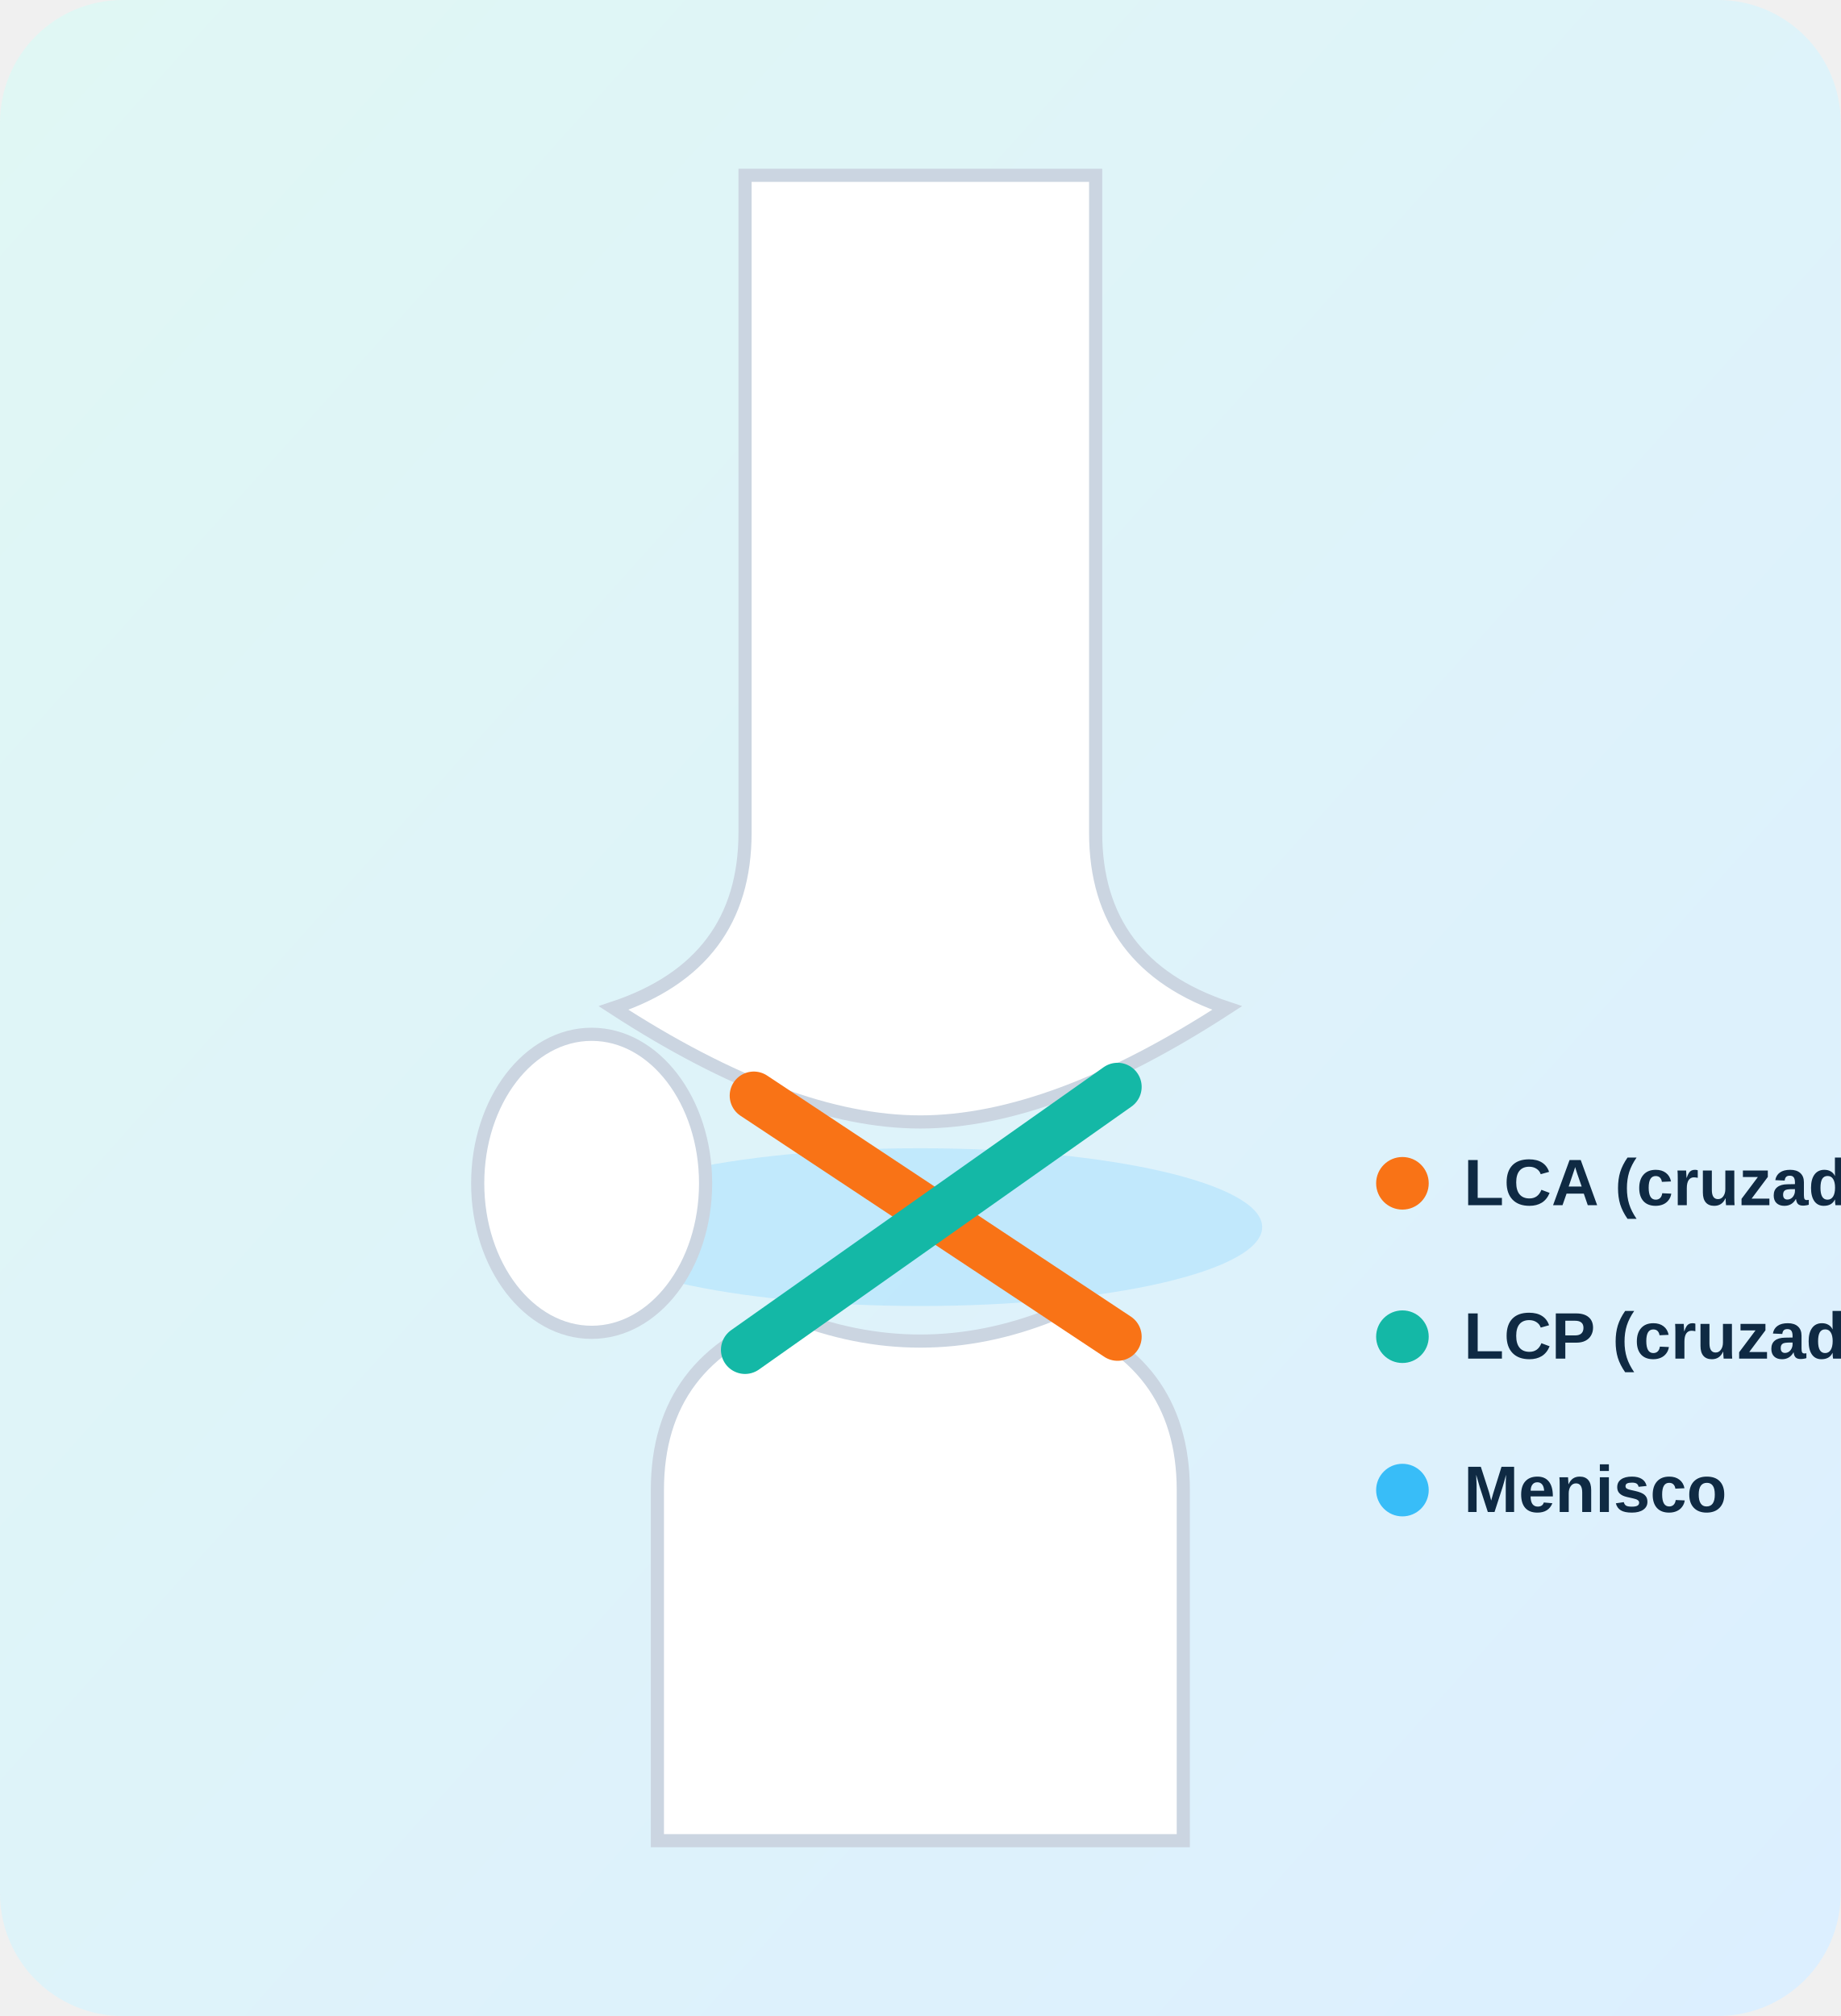
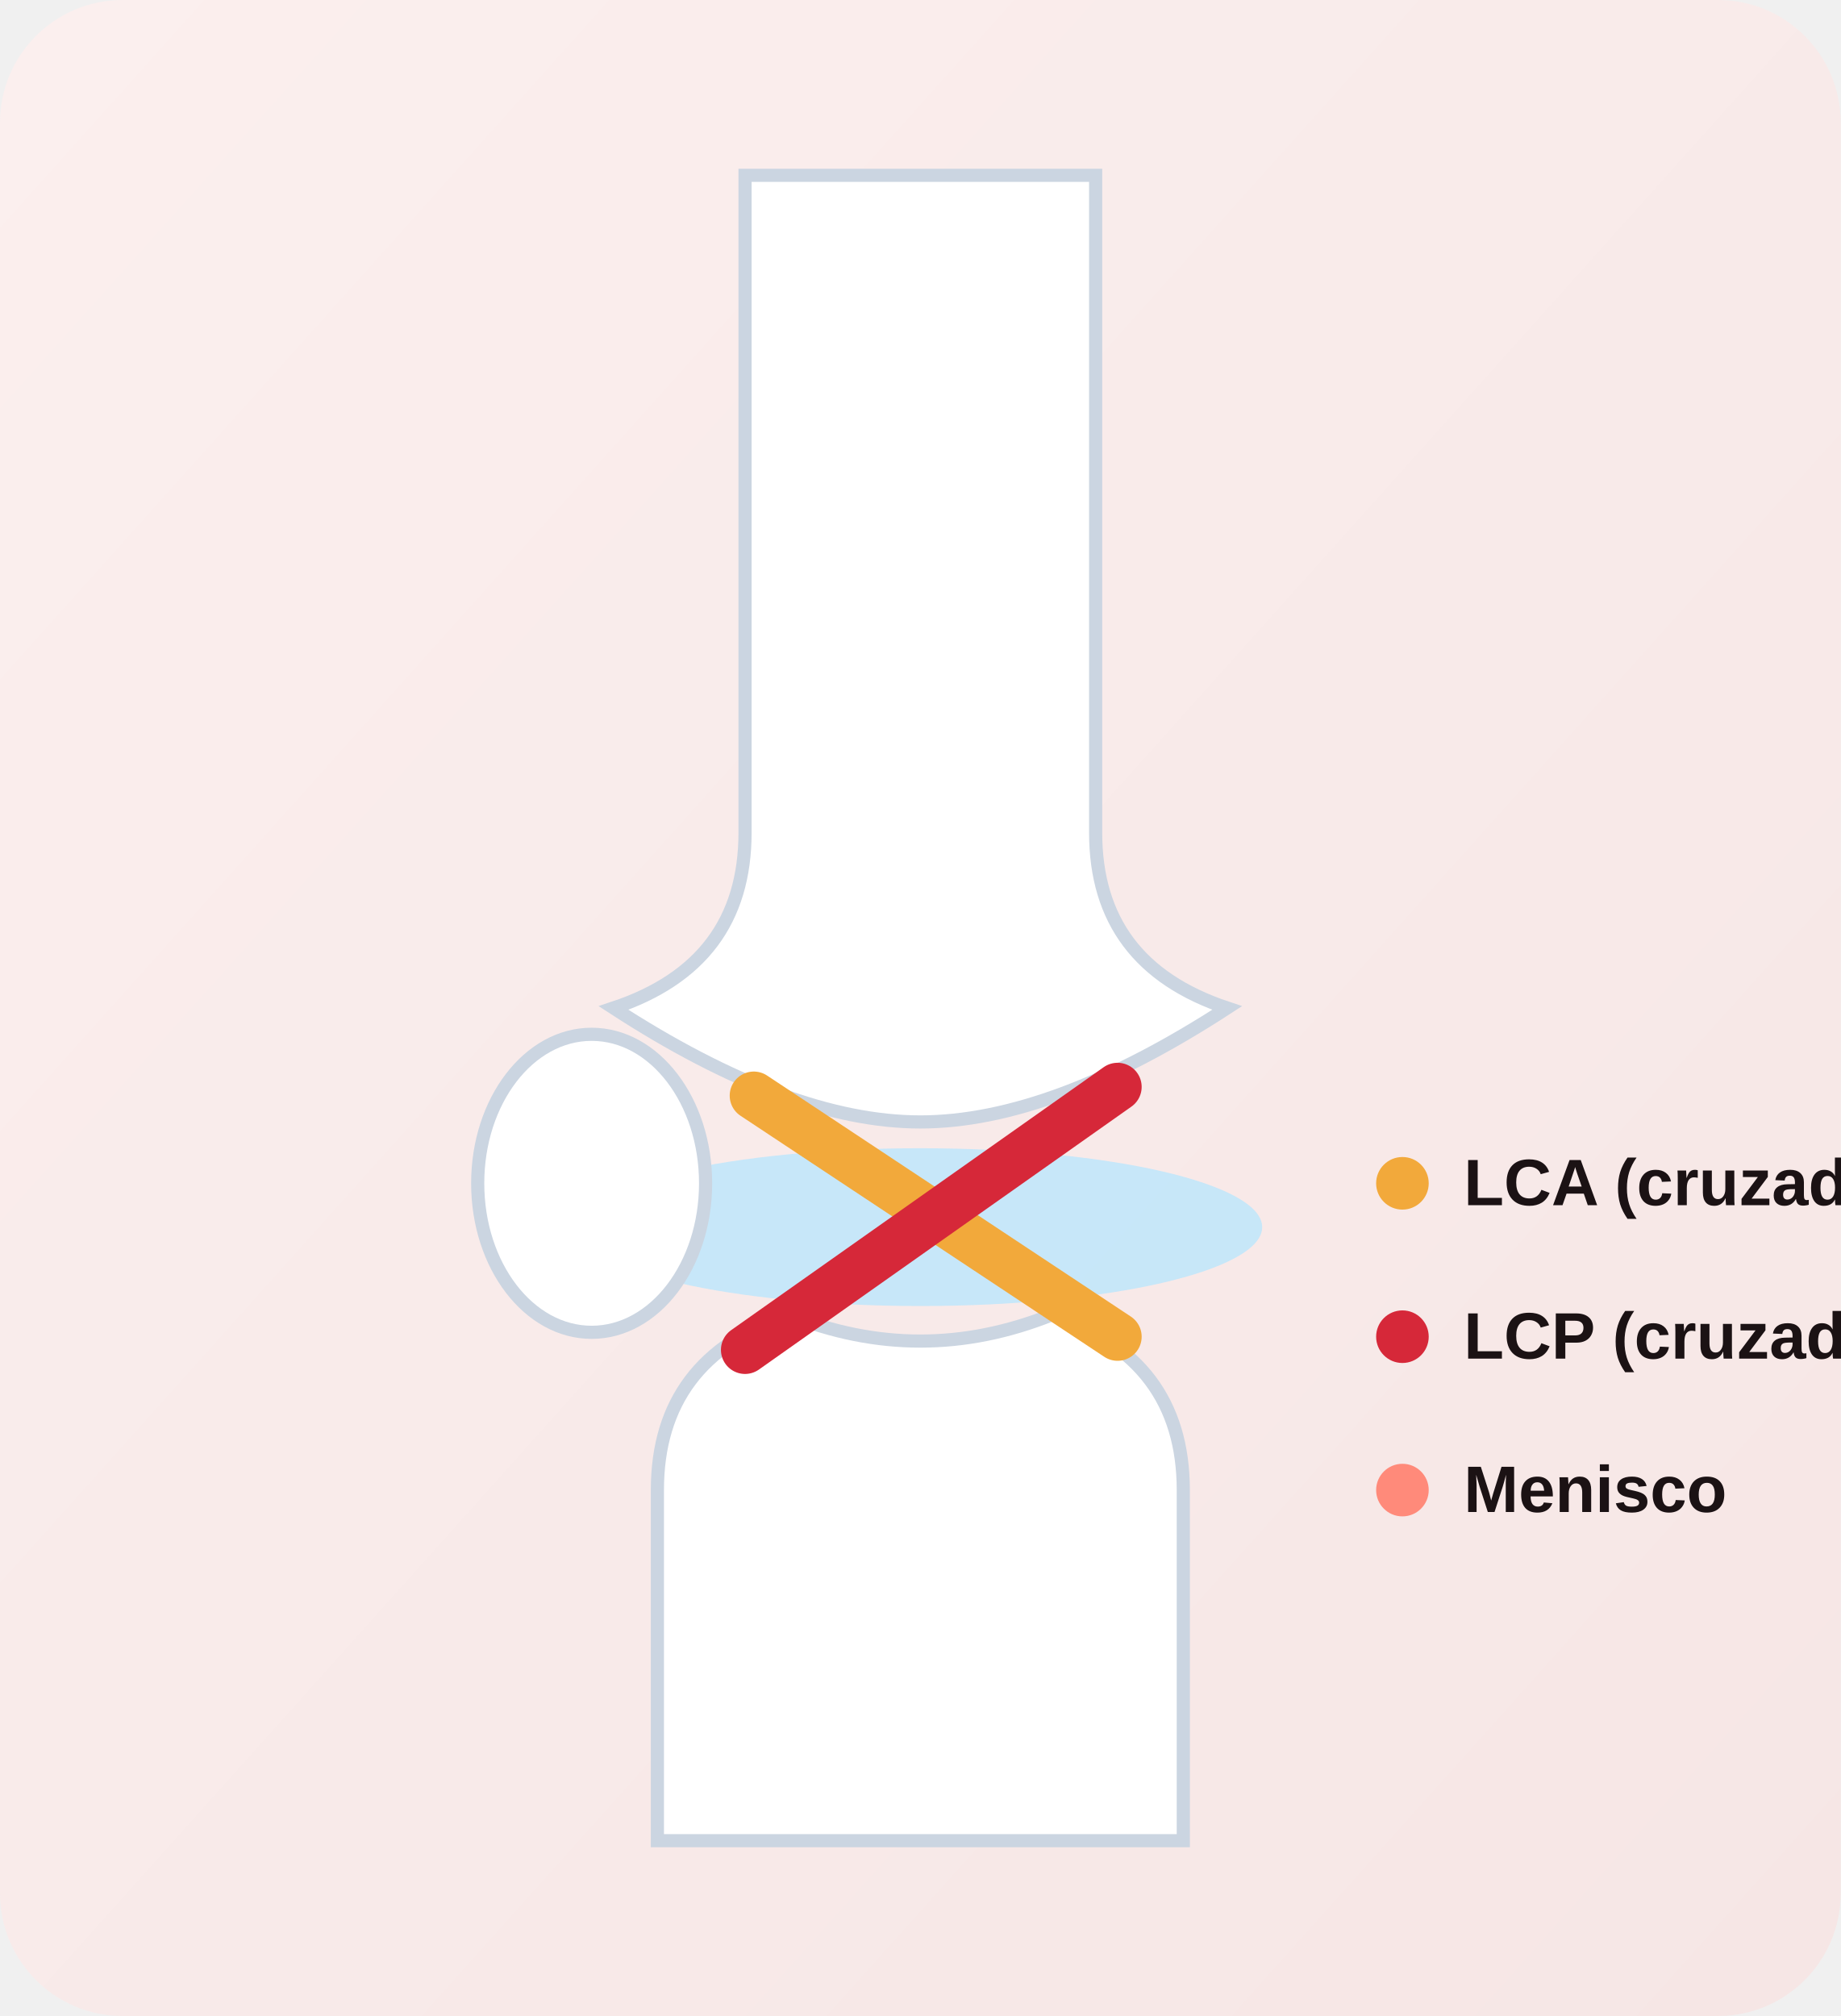
<svg xmlns="http://www.w3.org/2000/svg" viewBox="0 0 420 460" role="img" aria-label="Anatomía de la rodilla y ligamento cruzado">
  <defs>
    <linearGradient id="kb" x1="0" y1="0" x2="1" y2="1">
-       <stop offset="0" stop-color="#e0f7f4" />
-       <stop offset="1" stop-color="#dcefff" />
+       <stop offset="0" stop-color="#fbefee" />
+       <stop offset="1" stop-color="#f6e6e5" />
    </linearGradient>
  </defs>
  <rect width="420" height="460" rx="28" fill="url(#kb)" />
  <path d="M170 40 h80 v150 q0 30 30 40 q-40 26 -70 26 q-30 0 -70 -26 q30 -10 30 -40z" fill="#fff" stroke="#cbd5e1" stroke-width="3" />
  <path d="M180 300 q-30 10 -30 40 v80 h120 v-80 q0 -30 -30 -40 q-30 12 -60 0z" fill="#fff" stroke="#cbd5e1" stroke-width="3" />
  <ellipse cx="210" cy="280" rx="78" ry="18" fill="#bae6fd" opacity=".8" />
-   <path d="M172 250 L255 305" stroke="#f97316" stroke-width="11" stroke-linecap="round" />
-   <path d="M255 248 L170 308" stroke="#14b8a6" stroke-width="11" stroke-linecap="round" />
+   <path d="M172 250 L255 305" stroke="#f2a93b" stroke-width="11" stroke-linecap="round" />
+   <path d="M255 248 L170 308" stroke="#d62839" stroke-width="11" stroke-linecap="round" />
  <ellipse cx="135" cy="270" rx="26" ry="34" fill="#fff" stroke="#cbd5e1" stroke-width="3" />
  <g font-family="Poppins, Arial" font-size="15" font-weight="600">
-     <circle cx="320" cy="270" r="6" fill="#f97316" />
-     <text x="334" y="275" fill="#0f2a43">LCA (cruzado anterior)</text>
-     <circle cx="320" cy="305" r="6" fill="#14b8a6" />
-     <text x="334" y="310" fill="#0f2a43">LCP (cruzado posterior)</text>
-     <circle cx="320" cy="340" r="6" fill="#38bdf8" />
-     <text x="334" y="345" fill="#0f2a43">Menisco</text>
+     <circle cx="320" cy="270" r="6" fill="#f2a93b" />
+     <text x="334" y="275" fill="#1b1214">LCA (cruzado anterior)</text>
+     <circle cx="320" cy="305" r="6" fill="#d62839" />
+     <text x="334" y="310" fill="#1b1214">LCP (cruzado posterior)</text>
+     <circle cx="320" cy="340" r="6" fill="#ff8a7a" />
+     <text x="334" y="345" fill="#1b1214">Menisco</text>
  </g>
</svg>
